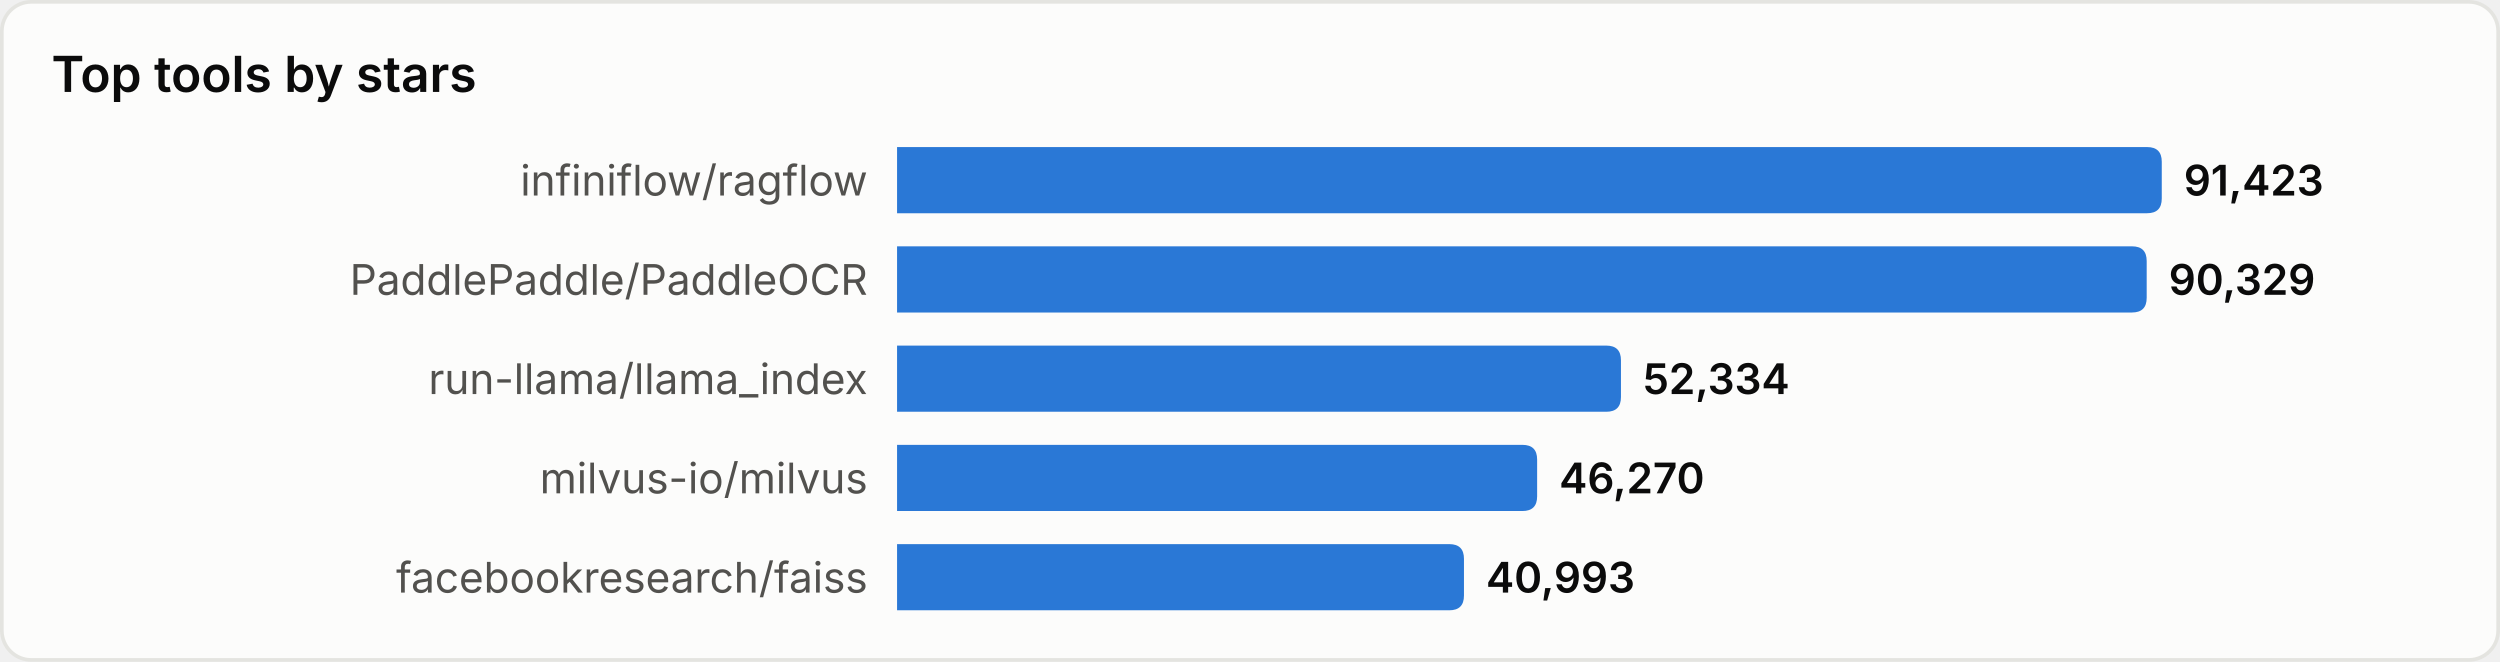
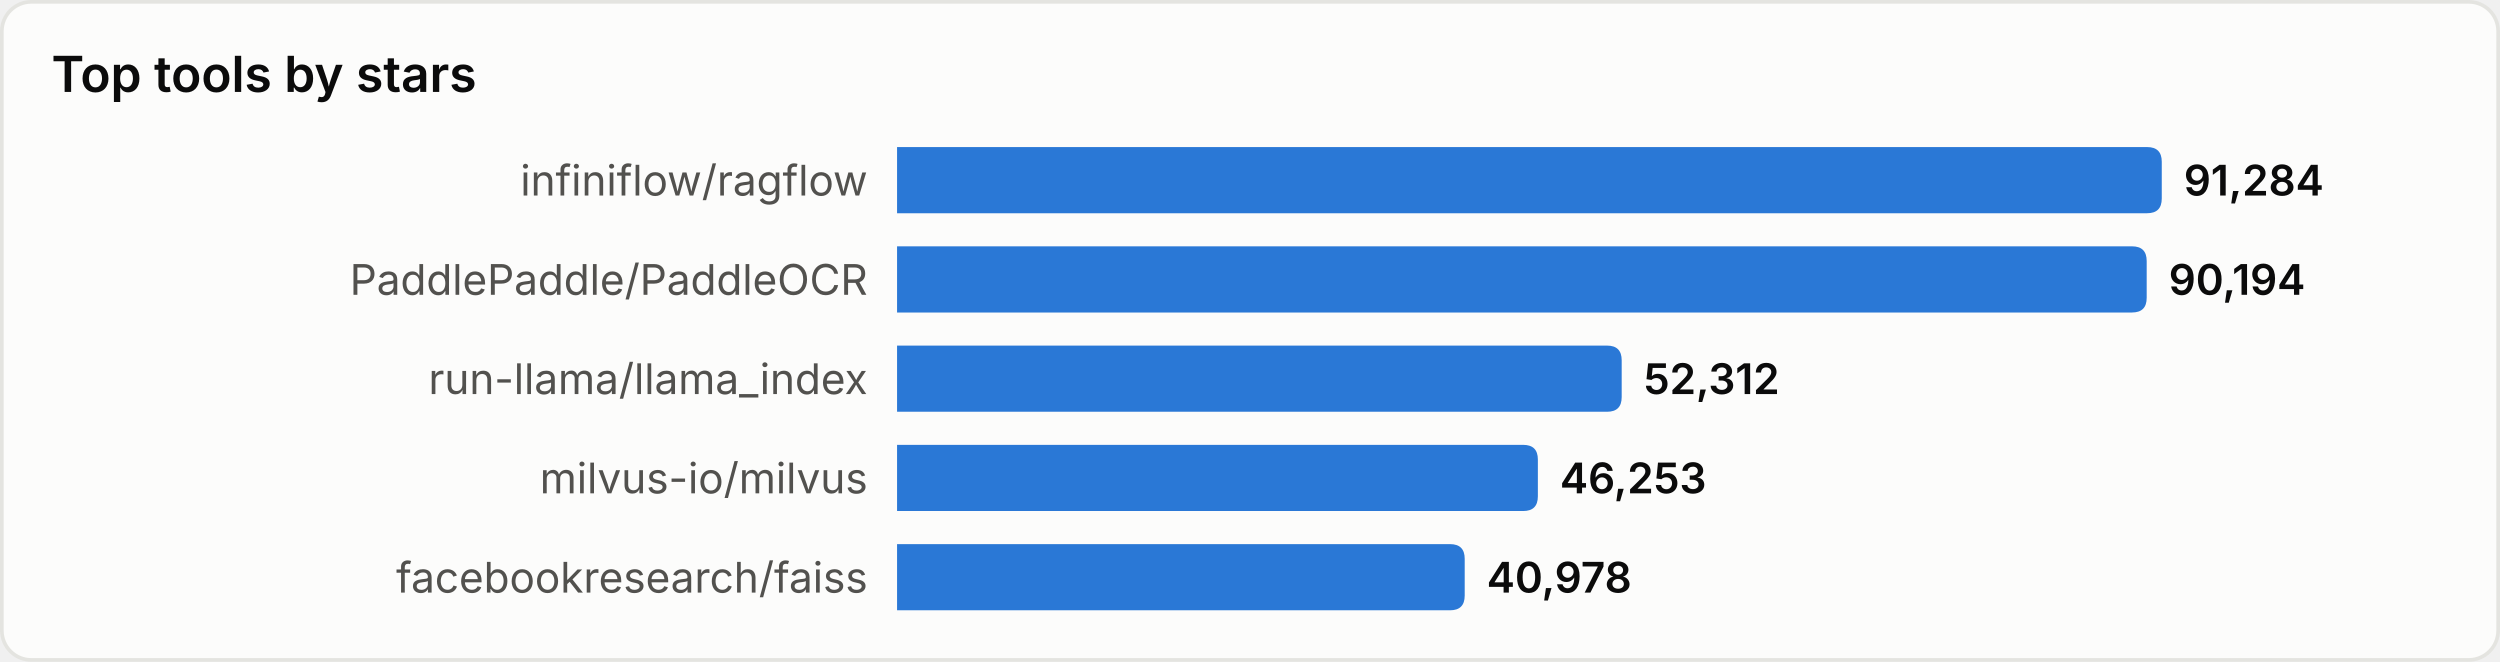
<svg xmlns="http://www.w3.org/2000/svg" width="680" height="180" viewBox="0 0 680 180" role="img" aria-label="Top tools by stars">
  <style>
text{font-family:system-ui,-apple-system,'Segoe UI',sans-serif}
.srf{fill:#fcfcfb;stroke:#e4e4e0}.ttl{fill:#0b0b0b;font-size:13.5px;font-weight:600}
.lbl{fill:#52514e;font-size:11.5px}.val{fill:#0b0b0b;font-size:11.5px;font-weight:600}
.bar{fill:#2a78d6}
@media(prefers-color-scheme:dark){
.srf{fill:#1a1a19;stroke:#33332f}.ttl{fill:#ffffff}
.lbl{fill:#c3c2b7}.val{fill:#ffffff}.bar{fill:#3987e5}
}
</style>
  <rect x="0.5" y="0.5" width="679" height="179" rx="8" class="srf" />
  <text x="14" y="25" class="ttl">Top tools by stars</text>
  <text x="236" y="49.0" class="lbl" text-anchor="end" dominant-baseline="central">infiniflow/ragflow</text>
  <path d="M244,40 h340.0 q4,0 4,4 v10 q0,4 -4,4 h-340.0 z" class="bar" />
-   <text x="594.0" y="49.0" class="val" dominant-baseline="central">91,423</text>
+   <text x="594.0" y="49.0" class="val" dominant-baseline="central">91,284</text>
  <text x="236" y="76.0" class="lbl" text-anchor="end" dominant-baseline="central">PaddlePaddle/PaddleOCR</text>
  <path d="M244,67 h335.9 q4,0 4,4 v10 q0,4 -4,4 h-335.9 z" class="bar" />
-   <text x="589.9" y="76.0" class="val" dominant-baseline="central">90,329</text>
+   <text x="589.9" y="76.0" class="val" dominant-baseline="central">90,194</text>
  <text x="236" y="103.0" class="lbl" text-anchor="end" dominant-baseline="central">run-llama/llama_index</text>
-   <path d="M244,94 h192.9 q4,0 4,4 v10 q0,4 -4,4 h-192.9 z" class="bar" />
-   <text x="446.9" y="103.0" class="val" dominant-baseline="central">52,334</text>
+   <path d="M244,94 h193.1 q4,0 4,4 v10 q0,4 -4,4 h-193.1 z" class="bar" />
+   <text x="447.1" y="103.0" class="val" dominant-baseline="central">52,312</text>
  <text x="236" y="130.0" class="lbl" text-anchor="end" dominant-baseline="central">milvus-io/milvus</text>
-   <path d="M244,121 h170.1 q4,0 4,4 v10 q0,4 -4,4 h-170.1 z" class="bar" />
-   <text x="424.1" y="130.0" class="val" dominant-baseline="central">46,270</text>
+   <path d="M244,121 h170.3 q4,0 4,4 v10 q0,4 -4,4 h-170.3 z" class="bar" />
+   <text x="424.3" y="130.0" class="val" dominant-baseline="central">46,253</text>
  <text x="236" y="157.0" class="lbl" text-anchor="end" dominant-baseline="central">facebookresearch/faiss</text>
-   <path d="M244,148 h150.2 q4,0 4,4 v10 q0,4 -4,4 h-150.2 z" class="bar" />
-   <text x="404.2" y="157.0" class="val" dominant-baseline="central">40,993</text>
+   <path d="M244,148 h150.4 q4,0 4,4 v10 q0,4 -4,4 h-150.4 z" class="bar" />
+   <text x="404.4" y="157.0" class="val" dominant-baseline="central">40,978</text>
</svg>
